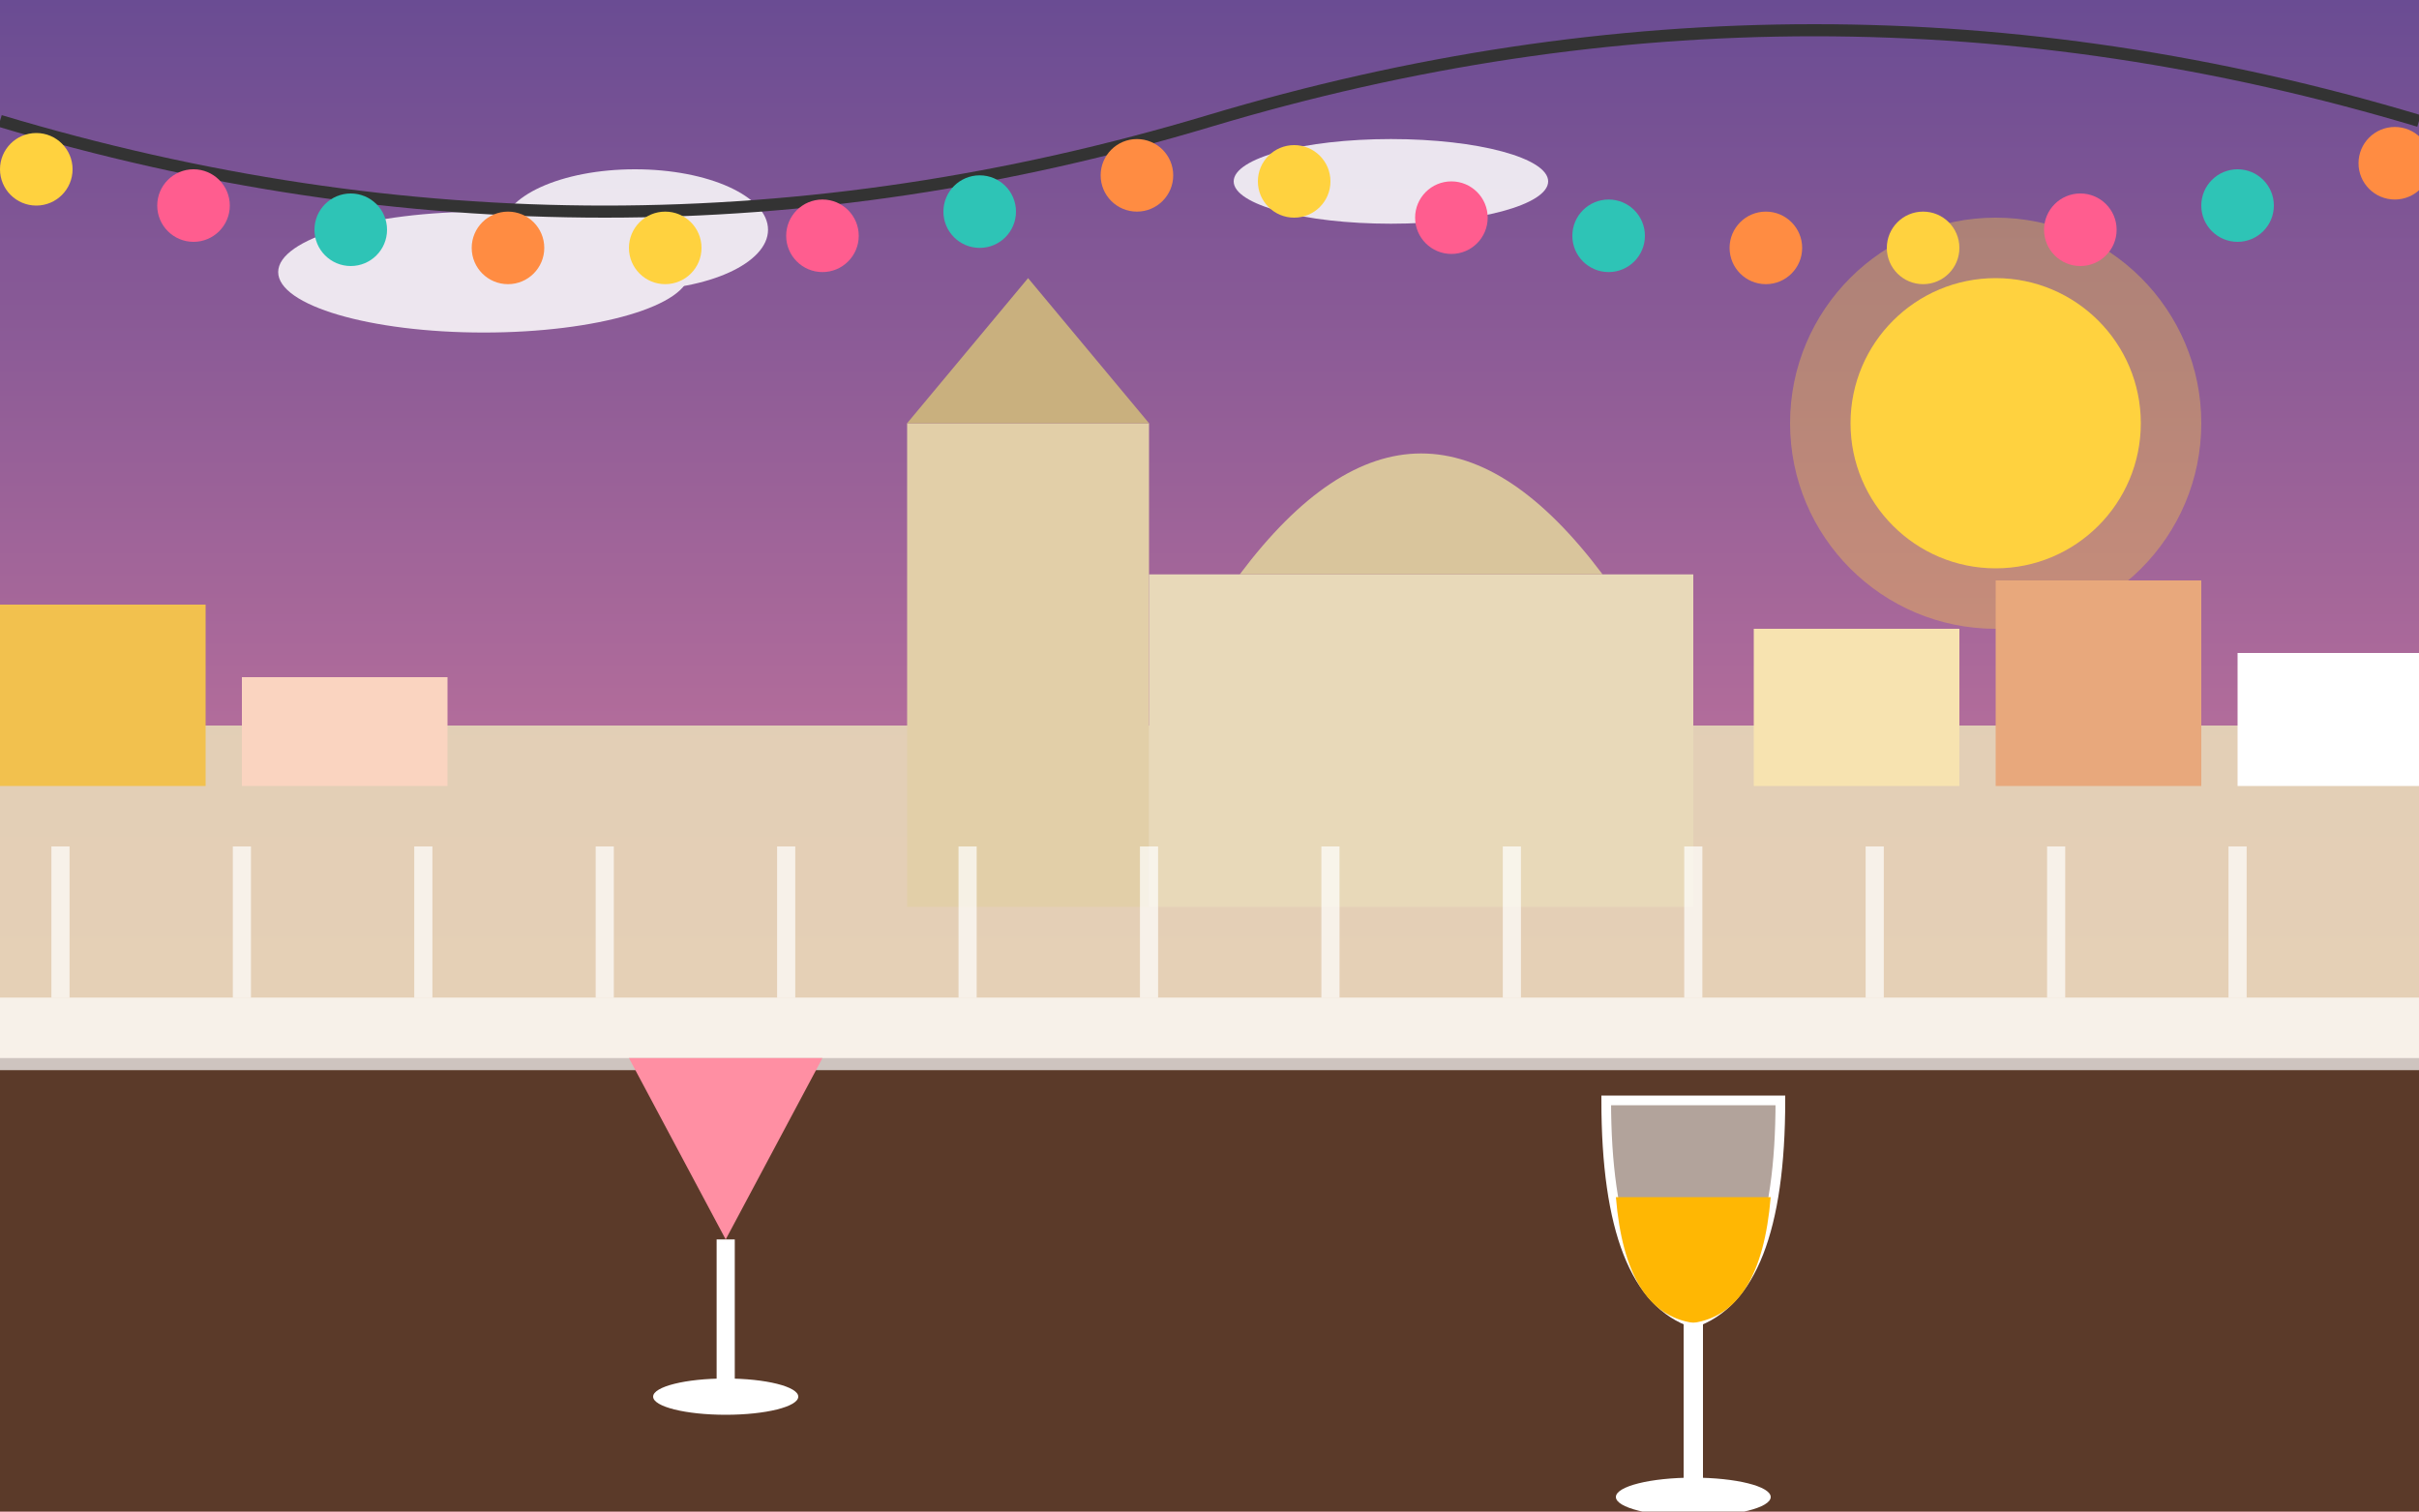
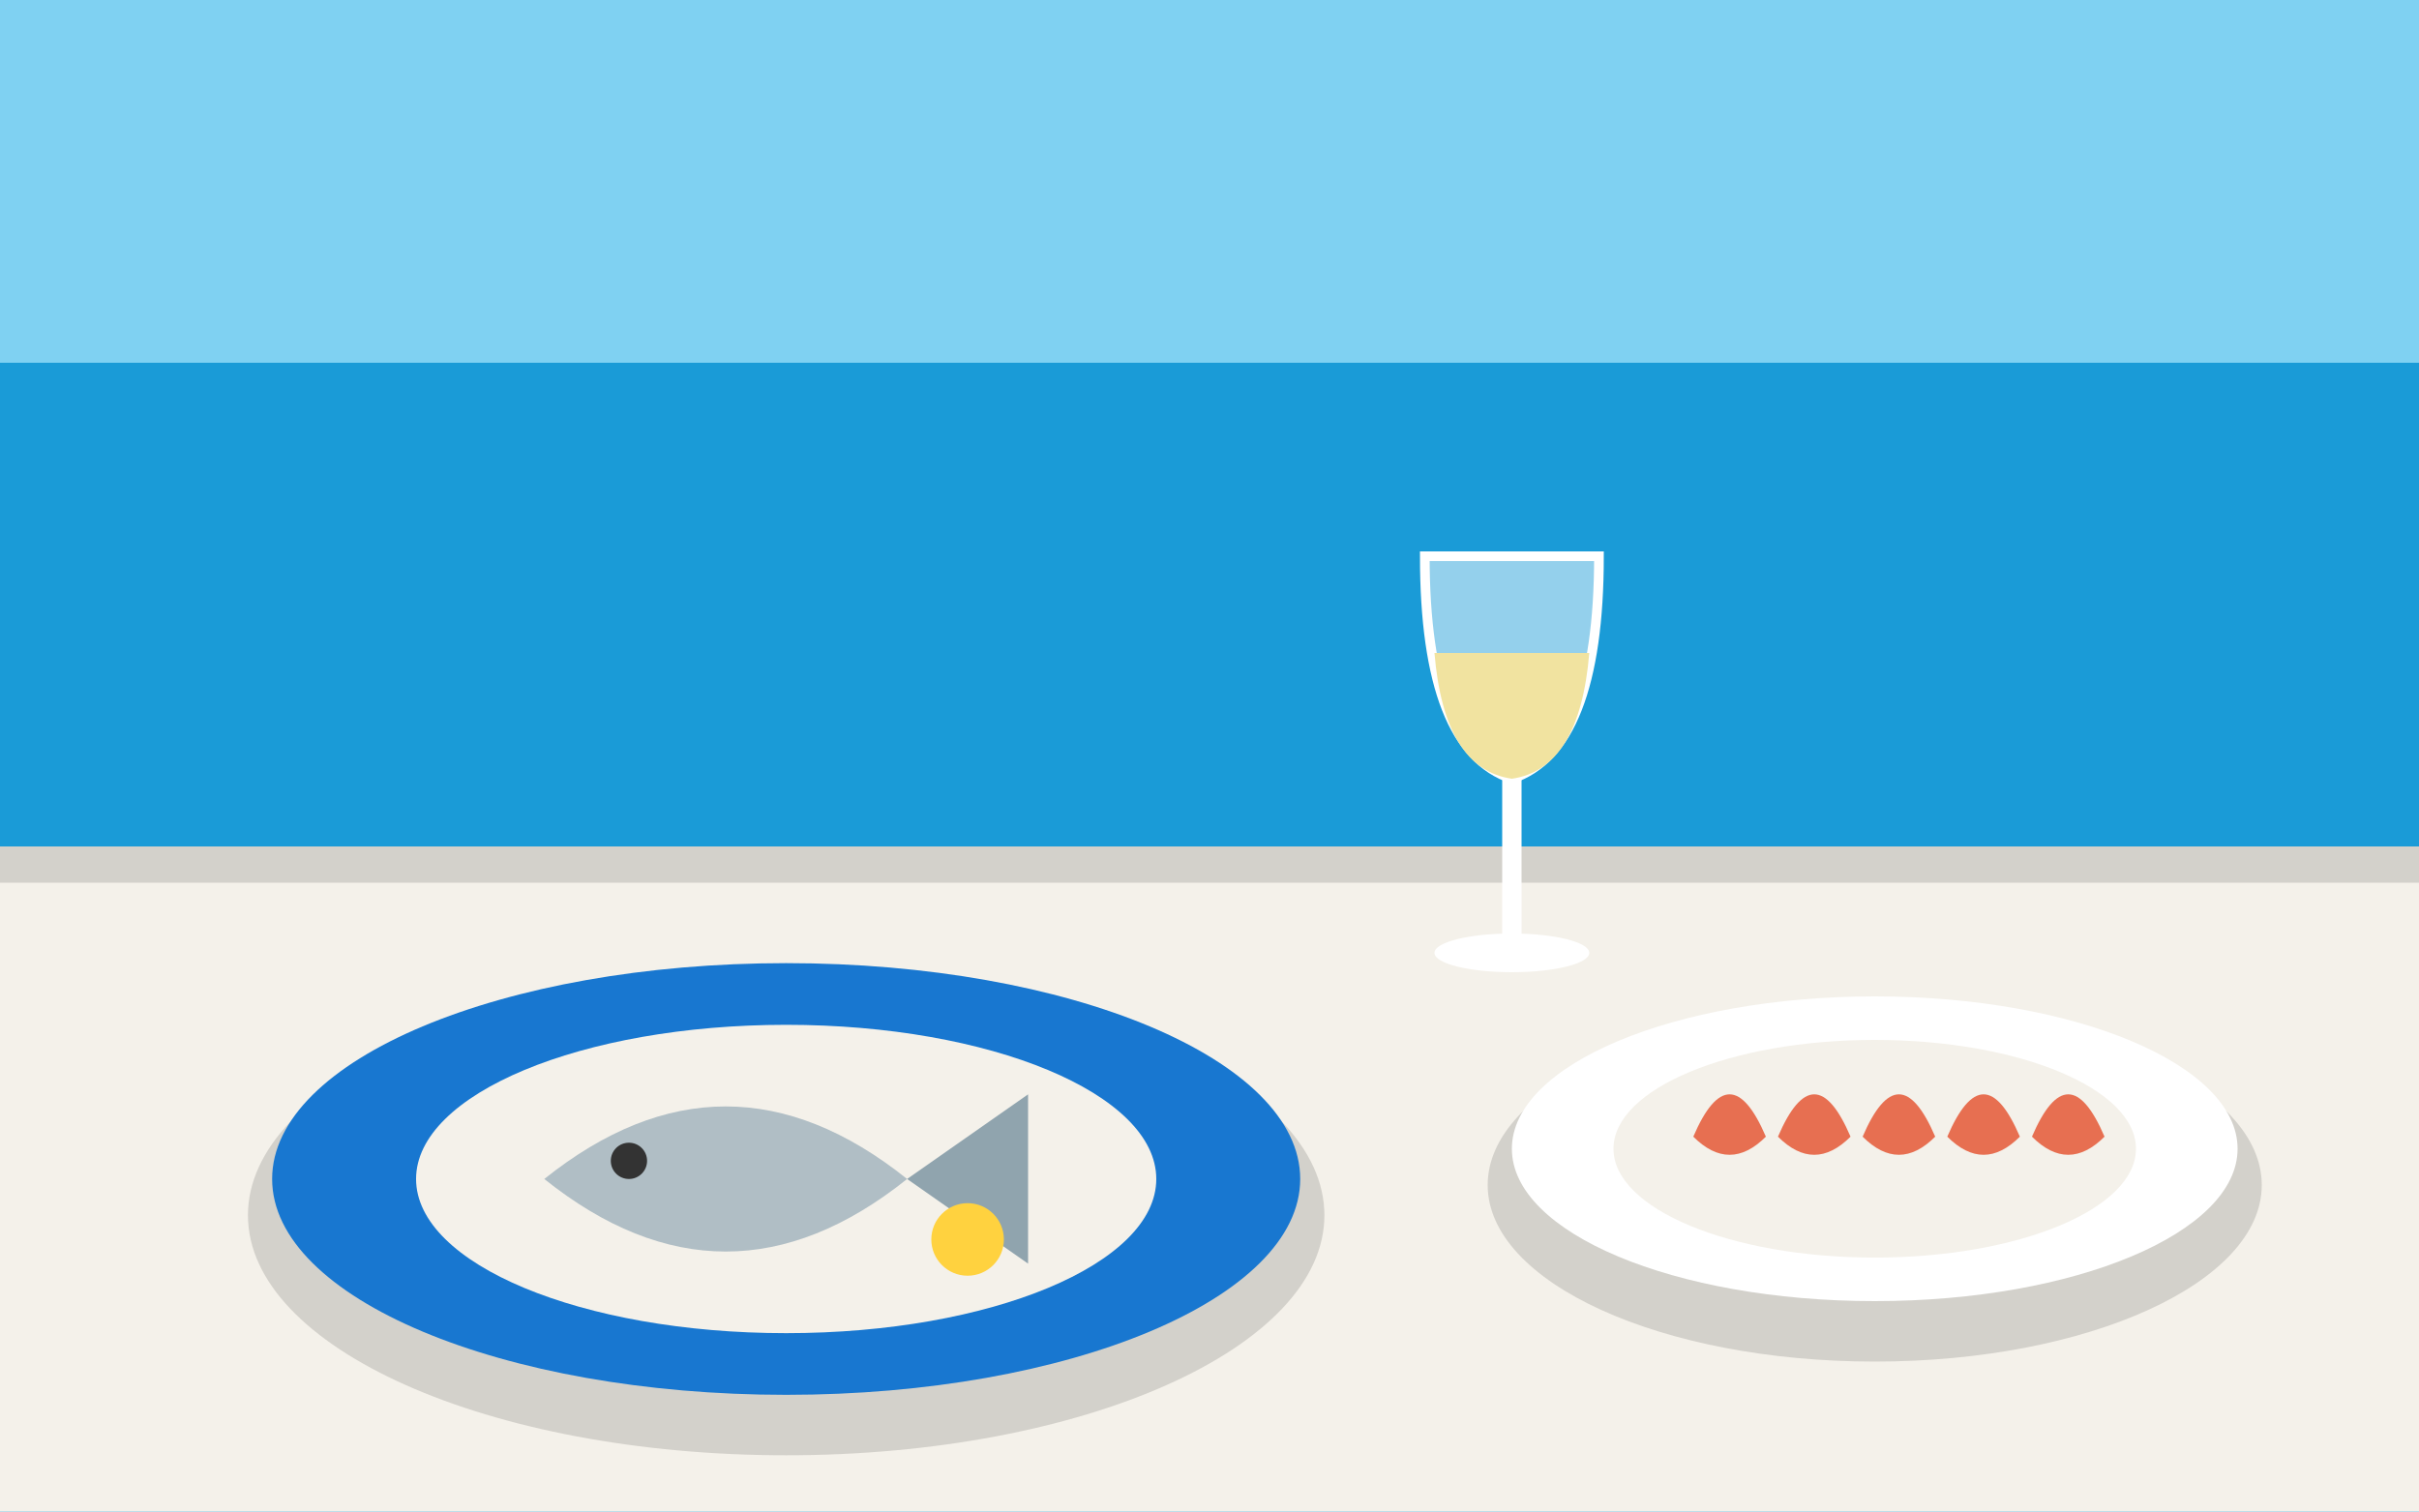
<svg xmlns="http://www.w3.org/2000/svg" viewBox="0 0 400 250" preserveAspectRatio="xMidYMid slice">
-   <defs>
-     <linearGradient id="sk20" x1="0" y1="0" x2="0" y2="1">
-       <stop offset="0" stop-color="#6A4C93" />
-       <stop offset="1" stop-color="#FF8FA3" />
-     </linearGradient>
-   </defs>
-   <rect width="400" height="250" fill="url(#sk20)" />
-   <circle cx="330" cy="70" r="34" fill="#FFD23F" opacity=".35" />
-   <circle cx="330" cy="70" r="24" fill="#FFD23F" />
-   <g fill="#fff" opacity=".85">
-     <ellipse cx="80" cy="45" rx="34" ry="10" />
-     <ellipse cx="105" cy="38" rx="22" ry="10" />
-     <ellipse cx="230" cy="30" rx="26" ry="7" />
+   <rect width="400" height="250" fill="#FFF" />
+   <rect width="400" height="250" fill="#1A9BD7" />
+   <rect y="0" width="400" height="60" fill="#7FD1F2" />
+   <rect x="0" y="140" width="400" height="110" fill="#F4F1EA" />
+   <rect x="0" y="140" width="400" height="6" fill="#00000022" />
+   <g transform="translate(130,195)">
+     <ellipse cx="0" cy="6" rx="89" ry="39.7" fill="#00000022" />
+     <ellipse cx="0" cy="0" rx="85" ry="35.7" fill="#1877D0" />
+     <ellipse cx="0" cy="0" rx="61.2" ry="25.5" fill="#F4F1EA" />
+     <path d="M-40 0 q30 -24 60 0 q-30 24 -60 0z" fill="#B0BEC5" />
+     <path d="M20 0 l20 -14 v28z" fill="#90A4AE" />
+     <circle cx="-26" cy="-3" r="3" fill="#333" />
+     <g fill="#FFD23F">
+       <circle cx="30" cy="10" r="6" />
+     </g>
  </g>
-   <rect x="0" y="120" width="400" height="80" fill="#E8D9B9" opacity=".9" />
-   <rect x="150" y="70" width="40" height="80" fill="#E2CFA8" />
-   <path d="M150 70 l20 -24 l20 24z" fill="#C9B07E" />
-   <rect x="190" y="95" width="90" height="55" fill="#E8D9B9" />
-   <path d="M205 95 q30 -40 60 0z" fill="#D9C59C" />
-   <rect x="0" y="100" width="34" height="30" fill="#F2C14E" />
-   <rect x="40" y="112" width="34" height="18" fill="#FAD4C0" />
-   <rect x="290" y="104" width="34" height="26" fill="#F7E3B0" />
-   <rect x="330" y="96" width="34" height="34" fill="#E8A87C" />
-   <rect x="370" y="108" width="34" height="22" fill="#FFF" />
-   <rect x="0" y="175" width="400" height="75" fill="#5B3A29" />
-   <rect x="0" y="165" width="400" height="12" fill="#fff" opacity=".7" />
-   <line x1="10" y1="165" x2="10" y2="140" stroke="#fff" stroke-width="3" opacity=".7" />
-   <line x1="40" y1="165" x2="40" y2="140" stroke="#fff" stroke-width="3" opacity=".7" />
-   <line x1="70" y1="165" x2="70" y2="140" stroke="#fff" stroke-width="3" opacity=".7" />
-   <line x1="100" y1="165" x2="100" y2="140" stroke="#fff" stroke-width="3" opacity=".7" />
-   <line x1="130" y1="165" x2="130" y2="140" stroke="#fff" stroke-width="3" opacity=".7" />
-   <line x1="160" y1="165" x2="160" y2="140" stroke="#fff" stroke-width="3" opacity=".7" />
-   <line x1="190" y1="165" x2="190" y2="140" stroke="#fff" stroke-width="3" opacity=".7" />
-   <line x1="220" y1="165" x2="220" y2="140" stroke="#fff" stroke-width="3" opacity=".7" />
-   <line x1="250" y1="165" x2="250" y2="140" stroke="#fff" stroke-width="3" opacity=".7" />
-   <line x1="280" y1="165" x2="280" y2="140" stroke="#fff" stroke-width="3" opacity=".7" />
-   <line x1="310" y1="165" x2="310" y2="140" stroke="#fff" stroke-width="3" opacity=".7" />
-   <line x1="340" y1="165" x2="340" y2="140" stroke="#fff" stroke-width="3" opacity=".7" />
-   <line x1="370" y1="165" x2="370" y2="140" stroke="#fff" stroke-width="3" opacity=".7" />
-   <path d="M0 20 Q100 50 200 20 T400 20" stroke="#333" stroke-width="2" fill="none" />
-   <circle cx="6" cy="28" r="6" fill="#FFD23F" />
-   <circle cx="32" cy="34" r="6" fill="#FF5D8F" />
-   <circle cx="58" cy="38" r="6" fill="#2EC4B6" />
-   <circle cx="84" cy="41" r="6" fill="#FF8C42" />
-   <circle cx="110" cy="41" r="6" fill="#FFD23F" />
-   <circle cx="136" cy="39" r="6" fill="#FF5D8F" />
-   <circle cx="162" cy="35" r="6" fill="#2EC4B6" />
-   <circle cx="188" cy="29" r="6" fill="#FF8C42" />
-   <circle cx="214" cy="30" r="6" fill="#FFD23F" />
-   <circle cx="240" cy="36" r="6" fill="#FF5D8F" />
-   <circle cx="266" cy="39" r="6" fill="#2EC4B6" />
-   <circle cx="292" cy="41" r="6" fill="#FF8C42" />
-   <circle cx="318" cy="41" r="6" fill="#FFD23F" />
-   <circle cx="344" cy="38" r="6" fill="#FF5D8F" />
-   <circle cx="370" cy="34" r="6" fill="#2EC4B6" />
-   <circle cx="396" cy="27" r="6" fill="#FF8C42" />
-   <g transform="translate(120,215)">
-     <path d="M-16 -40 l16 30 l16 -30z" fill="#FF8FA3" />
-     <line x1="0" y1="-10" x2="0" y2="14" stroke="#fff" stroke-width="3" />
-     <ellipse cx="0" cy="16" rx="12" ry="3" fill="#fff" />
+   <g transform="translate(310,190)">
+     <ellipse cx="0" cy="6" rx="64" ry="29.2" fill="#00000022" />
+     <ellipse cx="0" cy="0" rx="60" ry="25.2" fill="#FFFFFF" />
+     <ellipse cx="0" cy="0" rx="43.2" ry="18.0" fill="#F4F1EA" />
+     <path d="M-30 -2 q6 -14 12 0 q-6 6 -12 0z" fill="#E76F51" />
+     <path d="M-16 -2 q6 -14 12 0 q-6 6 -12 0z" fill="#E76F51" />
+     <path d="M-2 -2 q6 -14 12 0 q-6 6 -12 0z" fill="#E76F51" />
+     <path d="M12 -2 q6 -14 12 0 q-6 6 -12 0z" fill="#E76F51" />
+     <path d="M26 -2 q6 -14 12 0 q-6 6 -12 0z" fill="#E76F51" />
  </g>
-   <g transform="translate(280,230) scale(0.8)">
+   <g transform="translate(250,140) scale(0.8)">
    <path d="M-18 -60 h36 q0 40 -18 46 q-18 -6 -18 -46z" fill="#ffffff88" stroke="#fff" stroke-width="2" />
-     <path d="M-16 -40 h32 q-2 24 -16 26 q-14 -2 -16 -26z" fill="#FFB703" />
+     <path d="M-16 -40 h32 q-2 24 -16 26 q-14 -2 -16 -26z" fill="#F1E3A0" />
    <rect x="-2" y="-14" width="4" height="34" fill="#fff" />
    <ellipse cx="0" cy="22" rx="16" ry="4" fill="#fff" />
  </g>
</svg>
